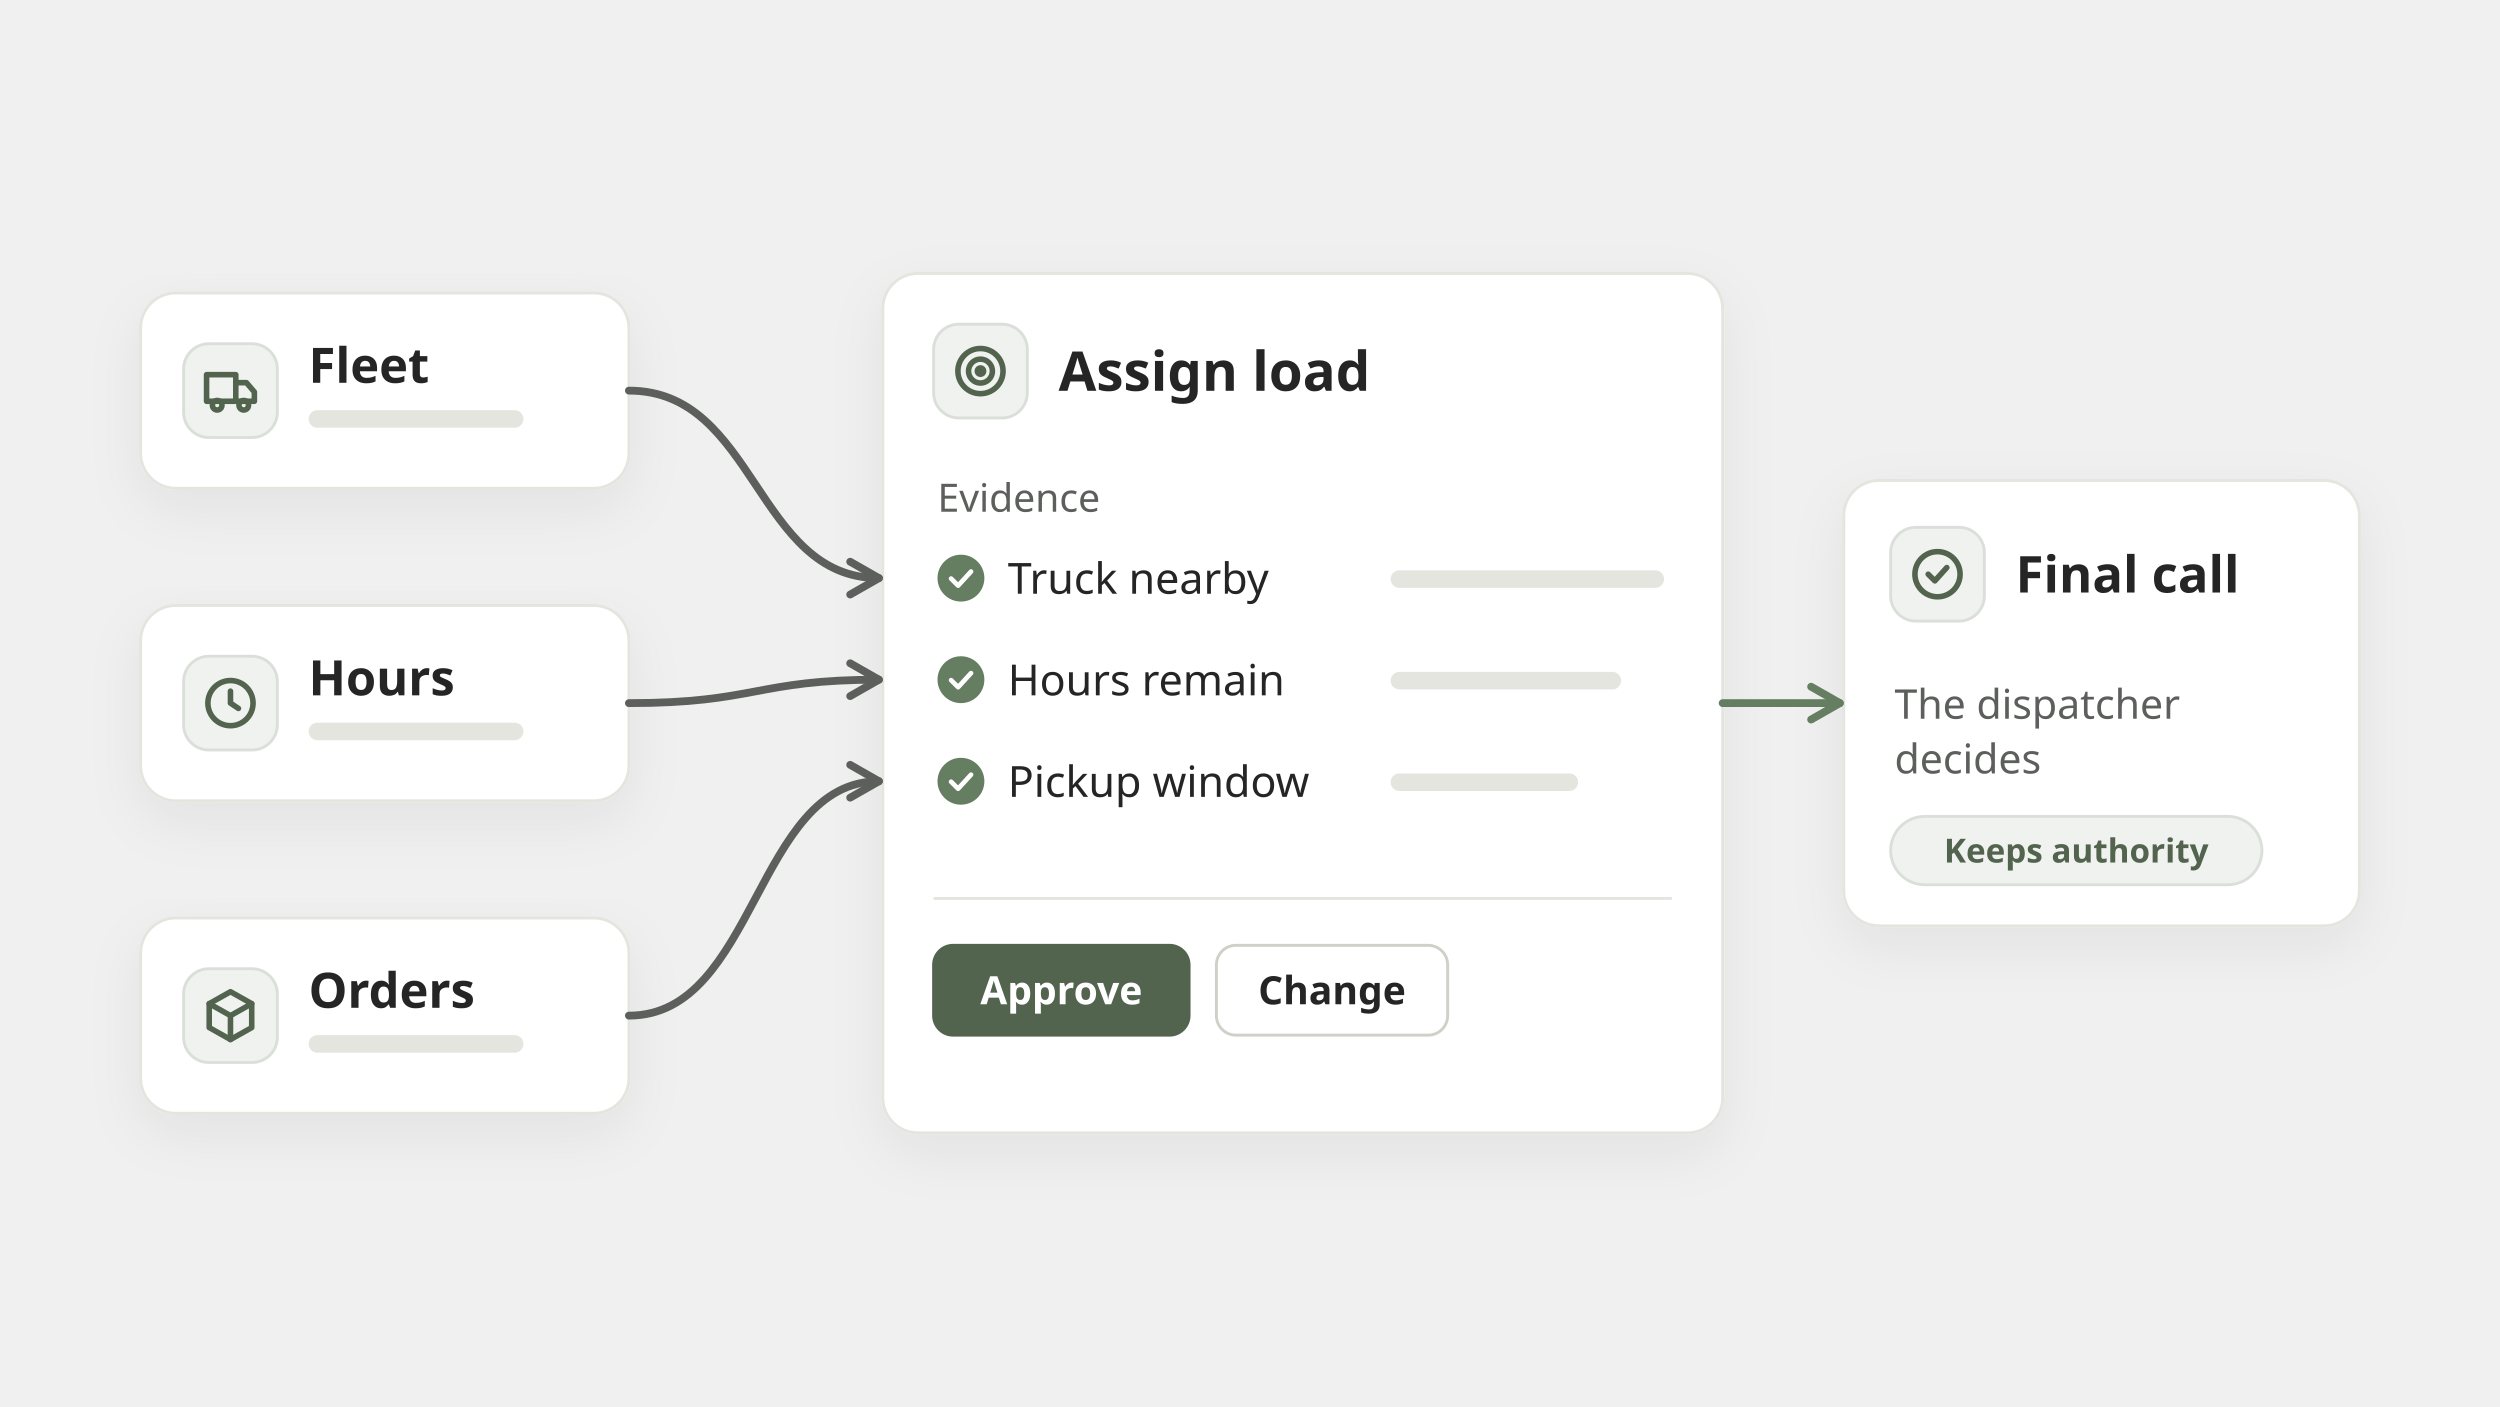
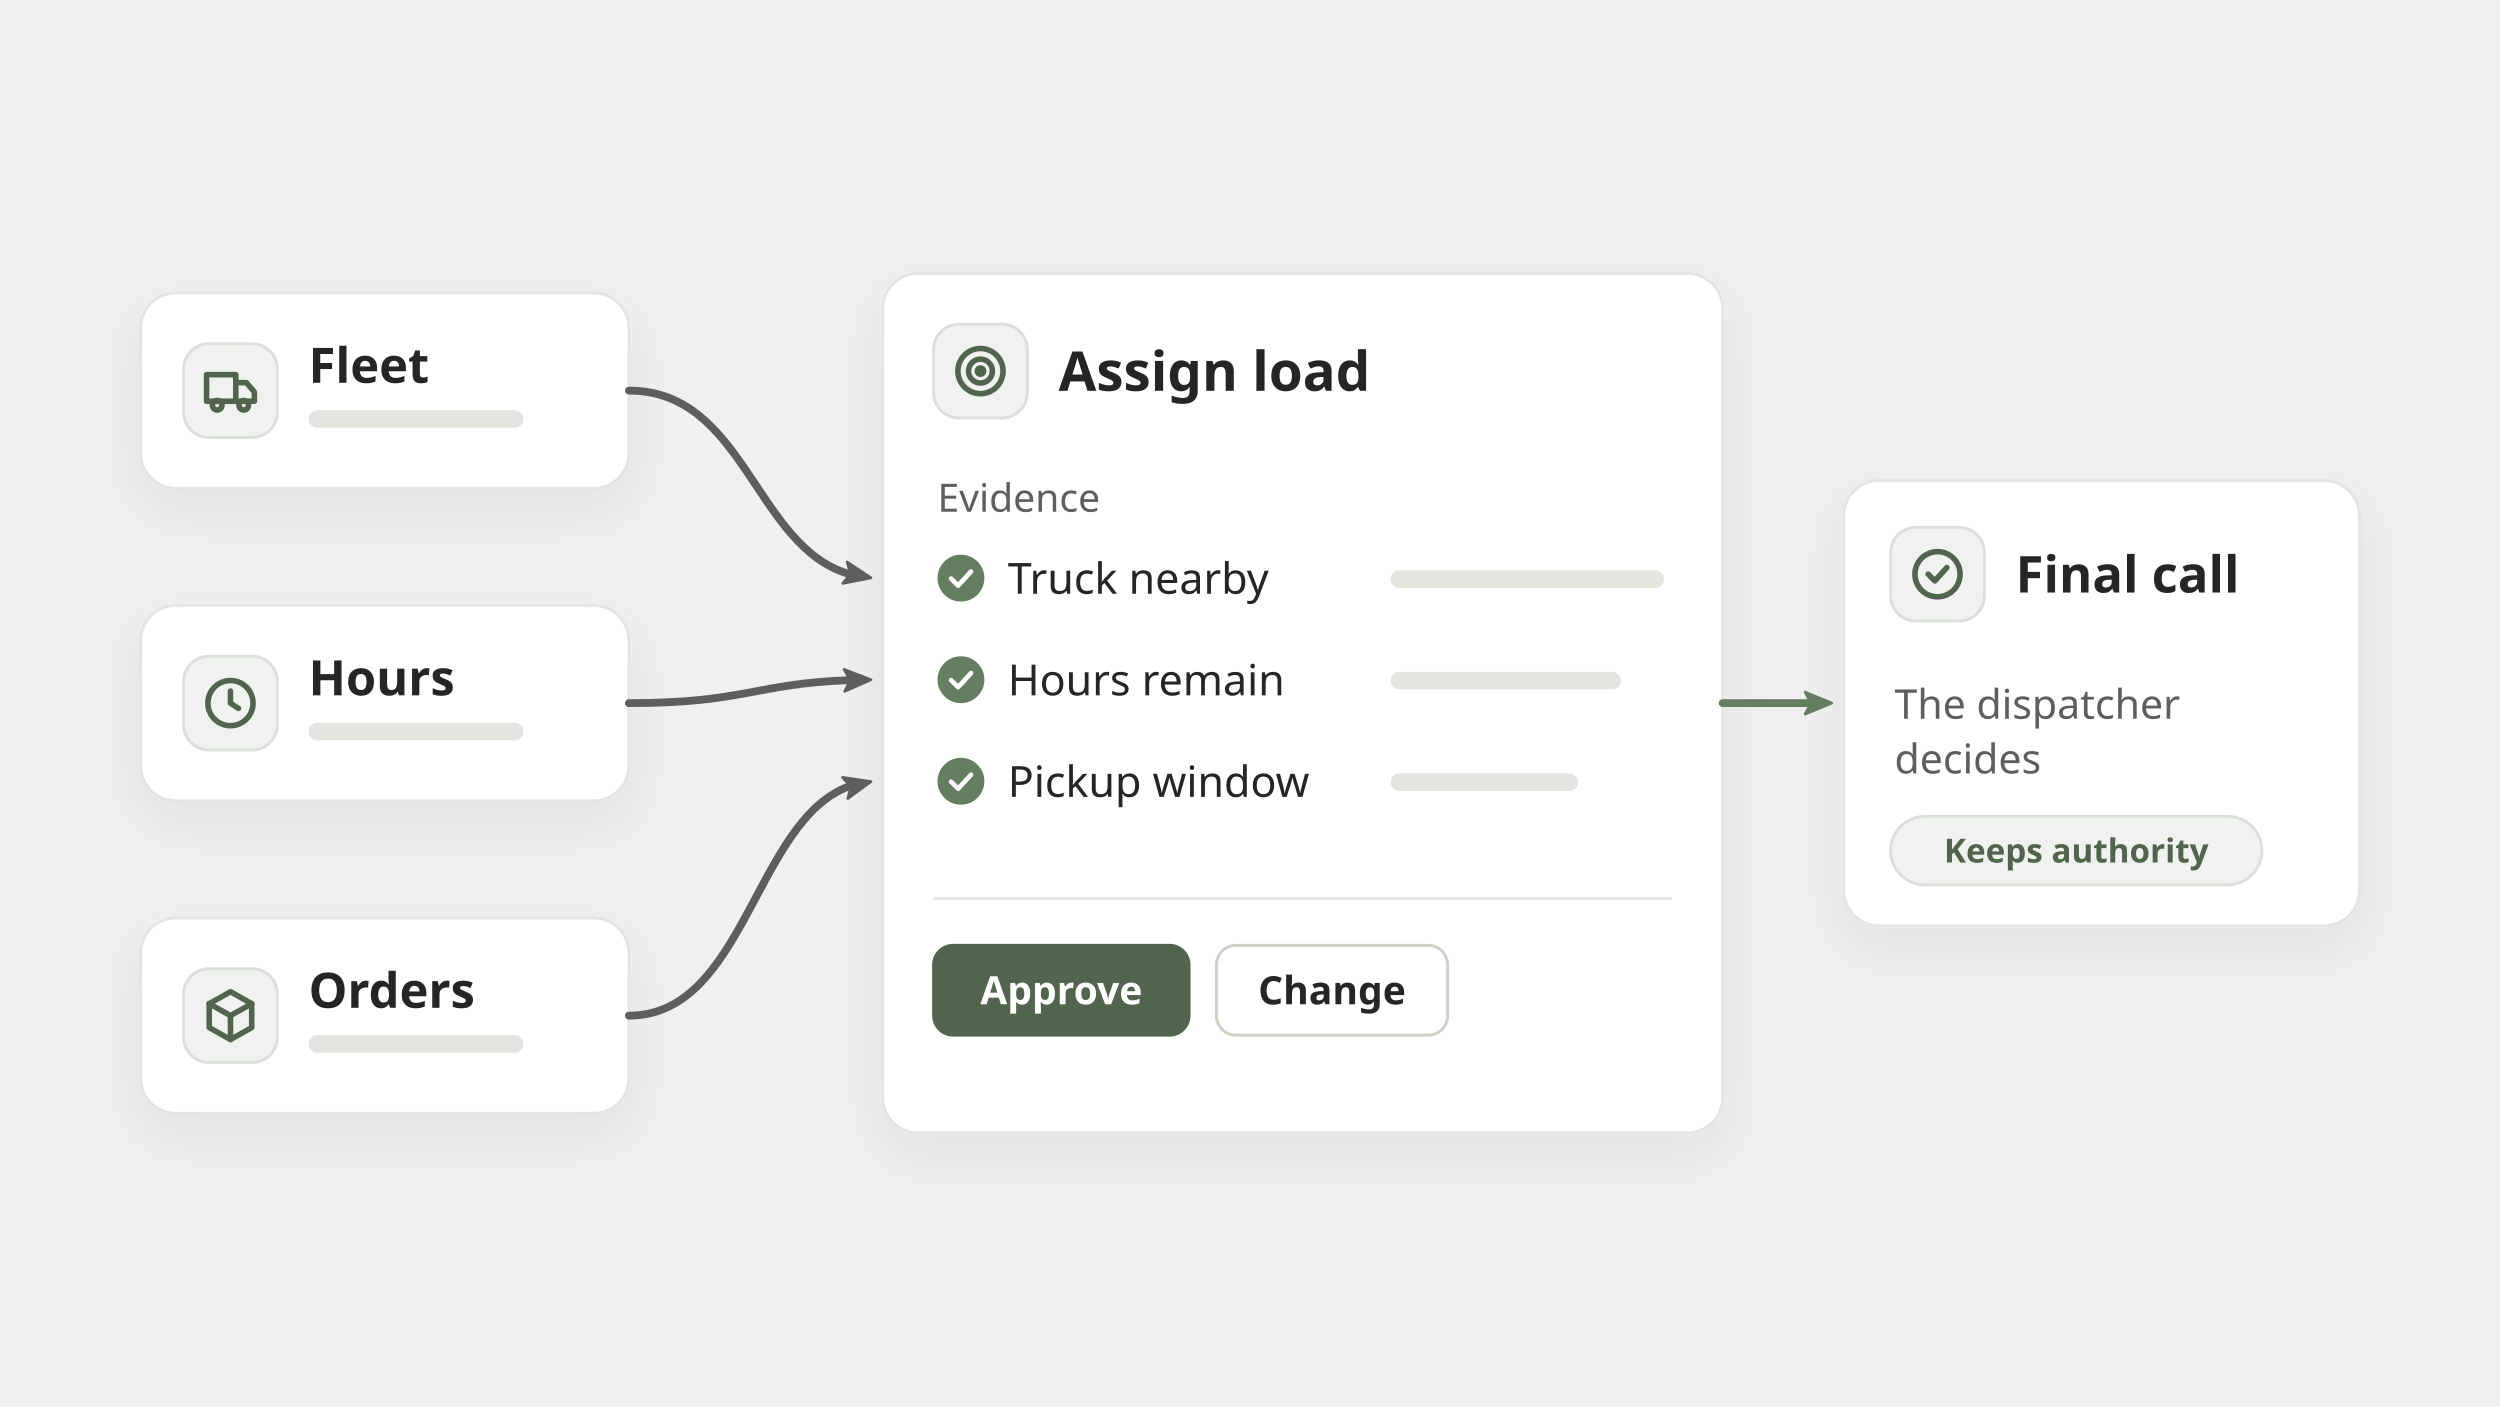
<svg xmlns="http://www.w3.org/2000/svg" viewBox="0 0 1280 720" width="1280" height="720">
  <defs>
    <filter id="sh" x="-20%" y="-20%" width="140%" height="160%">
      <feDropShadow dx="0" dy="1" stdDeviation="1" flood-color="#252525" flood-opacity="0.05" />
      <feDropShadow dx="0" dy="10" stdDeviation="14" flood-color="#252525" flood-opacity="0.06" />
    </filter>
    <marker id="hn" viewBox="0 0 10 10" refX="8" refY="5" markerWidth="7" markerHeight="7" markerUnits="userSpaceOnUse" orient="auto" overflow="visible">
      <path d="M1 1L8 5 1 9" fill="none" stroke="#5c5f5c" stroke-width="1.9" stroke-linecap="round" stroke-linejoin="round" transform="scale(3) translate(-5.333 -3.333)" />
    </marker>
    <marker id="ha" viewBox="0 0 10 10" refX="8" refY="5" markerWidth="7" markerHeight="7" markerUnits="userSpaceOnUse" orient="auto" overflow="visible">
      <path d="M1 1L8 5 1 9" fill="none" stroke="#657d60" stroke-width="1.9" stroke-linecap="round" stroke-linejoin="round" transform="scale(3) translate(-5.333 -3.333)" />
    </marker>
  </defs>
  <rect x="72" y="150" width="250" height="100" rx="18" fill="#ffffff" stroke="#e5e5e0" stroke-width="1.5" filter="url(#sh)" />
  <rect x="94" y="176" width="48" height="48" rx="12.96" fill="#f0f2ef" stroke="#dae0d9" stroke-width="1.5" />
  <g transform="translate(101.68 183.68) scale(1.36)" fill="none" stroke="#52634e" stroke-width="2.1" stroke-linecap="round" stroke-linejoin="round" color="#52634e">
    <path d="M3 6h11v10H3zM14 9h4l3 3.5V16h-7" />
    <circle cx="7" cy="17.5" r="1.8" />
    <circle cx="17" cy="17.5" r="1.8" />
  </g>
  <text x="158" y="196" font-family="Montserrat, system-ui, sans-serif" font-size="25" font-weight="600" fill="#252525" text-anchor="start">Fleet</text>
  <rect x="158" y="210" width="110" height="9" rx="4.5" fill="#e5e5e0" />
  <rect x="72" y="310" width="250" height="100" rx="18" fill="#ffffff" stroke="#e5e5e0" stroke-width="1.5" filter="url(#sh)" />
  <rect x="94" y="336" width="48" height="48" rx="12.96" fill="#f0f2ef" stroke="#dae0d9" stroke-width="1.5" />
  <g transform="translate(101.68 343.68) scale(1.36)" fill="none" stroke="#52634e" stroke-width="2.1" stroke-linecap="round" stroke-linejoin="round" color="#52634e">
    <circle cx="12" cy="12" r="8.5" />
    <path d="M12 7.5V12l3 2" />
  </g>
  <text x="158" y="356" font-family="Montserrat, system-ui, sans-serif" font-size="25" font-weight="600" fill="#252525" text-anchor="start">Hours</text>
  <rect x="158" y="370" width="110" height="9" rx="4.5" fill="#e5e5e0" />
  <rect x="72" y="470" width="250" height="100" rx="18" fill="#ffffff" stroke="#e5e5e0" stroke-width="1.5" filter="url(#sh)" />
  <rect x="94" y="496" width="48" height="48" rx="12.96" fill="#f0f2ef" stroke="#dae0d9" stroke-width="1.5" />
  <g transform="translate(101.68 503.68) scale(1.36)" fill="none" stroke="#52634e" stroke-width="2.1" stroke-linecap="round" stroke-linejoin="round" color="#52634e">
    <path d="M12 3l8 4.5v9L12 21l-8-4.5v-9z" />
    <path d="M4 7.5l8 4.5 8-4.5M12 12v9" />
  </g>
  <text x="158" y="516" font-family="Montserrat, system-ui, sans-serif" font-size="25" font-weight="600" fill="#252525" text-anchor="start">Orders</text>
  <rect x="158" y="530" width="110" height="9" rx="4.5" fill="#e5e5e0" />
  <rect x="452" y="140" width="430" height="440" rx="18" fill="#ffffff" stroke="#e5e5e0" stroke-width="1.5" filter="url(#sh)" />
  <rect x="478" y="166" width="48" height="48" rx="12.96" fill="#f0f2ef" stroke="#dae0d9" stroke-width="1.5" />
  <g transform="translate(485.68 173.68) scale(1.36)" fill="none" stroke="#52634e" stroke-width="2.1" stroke-linecap="round" stroke-linejoin="round" color="#52634e">
    <circle cx="12" cy="12" r="8.5" />
    <circle cx="12" cy="12" r="4.5" />
    <circle cx="12" cy="12" r="1.2" fill="currentColor" />
  </g>
  <text x="542" y="200.08" font-family="Montserrat, system-ui, sans-serif" font-size="28" font-weight="600" fill="#252525" text-anchor="start">Assign load</text>
  <text x="480" y="262" font-family="Montserrat, system-ui, sans-serif" font-size="20" font-weight="500" fill="#5c5f5c" text-anchor="start">Evidence</text>
  <circle cx="492" cy="296" r="12" fill="#657d60" />
  <path d="M486.96 296.24l3.6 3.6 6.6-7.2" fill="none" stroke="#ffffff" stroke-width="2.4" stroke-linecap="round" stroke-linejoin="round" />
  <text x="516" y="304" font-family="Montserrat, system-ui, sans-serif" font-size="22" font-weight="500" fill="#252525" text-anchor="start">Truck nearby</text>
  <rect x="712" y="292" width="140" height="9" rx="4.5" fill="#e5e5e0" />
  <circle cx="492" cy="348" r="12" fill="#657d60" />
  <path d="M486.96 348.24l3.6 3.6 6.6-7.2" fill="none" stroke="#ffffff" stroke-width="2.4" stroke-linecap="round" stroke-linejoin="round" />
  <text x="516" y="356" font-family="Montserrat, system-ui, sans-serif" font-size="22" font-weight="500" fill="#252525" text-anchor="start">Hours remain</text>
  <rect x="712" y="344" width="118" height="9" rx="4.5" fill="#e5e5e0" />
  <circle cx="492" cy="400" r="12" fill="#657d60" />
  <path d="M486.96 400.24l3.6 3.6 6.6-7.2" fill="none" stroke="#ffffff" stroke-width="2.4" stroke-linecap="round" stroke-linejoin="round" />
  <text x="516" y="408" font-family="Montserrat, system-ui, sans-serif" font-size="22" font-weight="500" fill="#252525" text-anchor="start">Pickup window</text>
  <rect x="712" y="396" width="96" height="9" rx="4.5" fill="#e5e5e0" />
-   <path d="M322 200C387 200 387 296 450 296" fill="none" stroke="#5c5f5c" stroke-width="4" stroke-linecap="round" stroke-linejoin="round" marker-end="url(#hn)" />
-   <path d="M322 360C387 360 387 348 450 348" fill="none" stroke="#5c5f5c" stroke-width="4" stroke-linecap="round" stroke-linejoin="round" marker-end="url(#hn)" />
-   <path d="M322 520C387 520 387 400 450 400" fill="none" stroke="#5c5f5c" stroke-width="4" stroke-linecap="round" stroke-linejoin="round" marker-end="url(#hn)" />
+   <path d="M322 200C381.28 200 386.5 279.85 434.74 293.9" fill="none" stroke="#5c5f5c" stroke-width="4" stroke-linecap="round" stroke-linejoin="round" />
+   <path d="M445.93 295.86L431.5 298.71L435.53 293.8L433.68 287.72Z" fill="#5c5f5c" stroke="#5c5f5c" stroke-width="1.4" stroke-linejoin="round" />
+   <path d="M322 360C381.28 360 386.5 350.02 434.74 348.26" fill="none" stroke="#5c5f5c" stroke-width="4" stroke-linecap="round" stroke-linejoin="round" />
+   <path d="M445.93 348.02L432.48 353.96L435.33 348.28L432.2 342.76Z" fill="#5c5f5c" stroke="#5c5f5c" stroke-width="1.4" stroke-linejoin="round" />
+   <path d="M322 520C381.28 520 386.5 420.19 434.74 402.62" fill="none" stroke="#5c5f5c" stroke-width="4" stroke-linecap="round" stroke-linejoin="round" />
+   <path d="M445.93 400.17L434.08 408.88L435.64 402.73L431.38 398.01Z" fill="#5c5f5c" stroke="#5c5f5c" stroke-width="1.4" stroke-linejoin="round" />
  <path d="M478 460H856" stroke="#e5e5e0" stroke-width="1.5" />
  <rect x="478" y="484" width="130.8" height="46" rx="10" fill="#52634e" stroke="#52634e" stroke-width="1.5" />
  <text x="543.4" y="514.2" font-family="Montserrat, system-ui, sans-serif" font-size="20" font-weight="600" fill="#ffffff" text-anchor="middle">Approve</text>
  <rect x="622.8" y="484" width="118.4" height="46" rx="10" fill="#ffffff" stroke="#d0d0c8" stroke-width="1.5" />
  <text x="682" y="514.2" font-family="Montserrat, system-ui, sans-serif" font-size="20" font-weight="600" fill="#252525" text-anchor="middle">Change</text>
  <rect x="944" y="246" width="264" height="228" rx="18" fill="#ffffff" stroke="#e5e5e0" stroke-width="1.5" filter="url(#sh)" />
  <rect x="968" y="270" width="48" height="48" rx="12.96" fill="#f0f2ef" stroke="#dae0d9" stroke-width="1.5" />
  <g transform="translate(975.68 277.68) scale(1.36)" fill="none" stroke="#52634e" stroke-width="2.1" stroke-linecap="round" stroke-linejoin="round" color="#52634e">
    <circle cx="12" cy="12" r="8.5" />
    <path d="M8.5 12l2.5 2.5 4.5-5" />
  </g>
  <text x="1032" y="303.36" font-family="Montserrat, system-ui, sans-serif" font-size="26" font-weight="600" fill="#252525" text-anchor="start">Final call</text>
  <text x="970" y="368" font-family="Montserrat, system-ui, sans-serif" font-size="21" font-weight="500" fill="#5c5f5c" text-anchor="start">The dispatcher</text>
  <text x="970" y="396" font-family="Montserrat, system-ui, sans-serif" font-size="21" font-weight="500" fill="#5c5f5c" text-anchor="start">decides</text>
  <rect x="968" y="418" width="190.1" height="35" rx="17.5" fill="#f0f2ef" stroke="#dae0d9" stroke-width="1.5" />
  <text x="1063.05" y="441.62" font-family="Montserrat, system-ui, sans-serif" font-size="17" font-weight="600" fill="#52634e" text-anchor="middle">Keeps authority</text>
-   <path d="M882 360C913 360 913 360 942 360" fill="none" stroke="#657d60" stroke-width="4" stroke-linecap="round" stroke-linejoin="round" marker-end="url(#ha)" />
+   <path d="M882 360C906.37 360 911.58 360 926.78 360" fill="none" stroke="#657d60" stroke-width="4" stroke-linecap="round" stroke-linejoin="round" />
+   <path d="M937.86 360L924.26 365.6L927.25 360L924.26 354.4Z" fill="#657d60" stroke="#657d60" stroke-width="1.4" stroke-linejoin="round" />
</svg>
